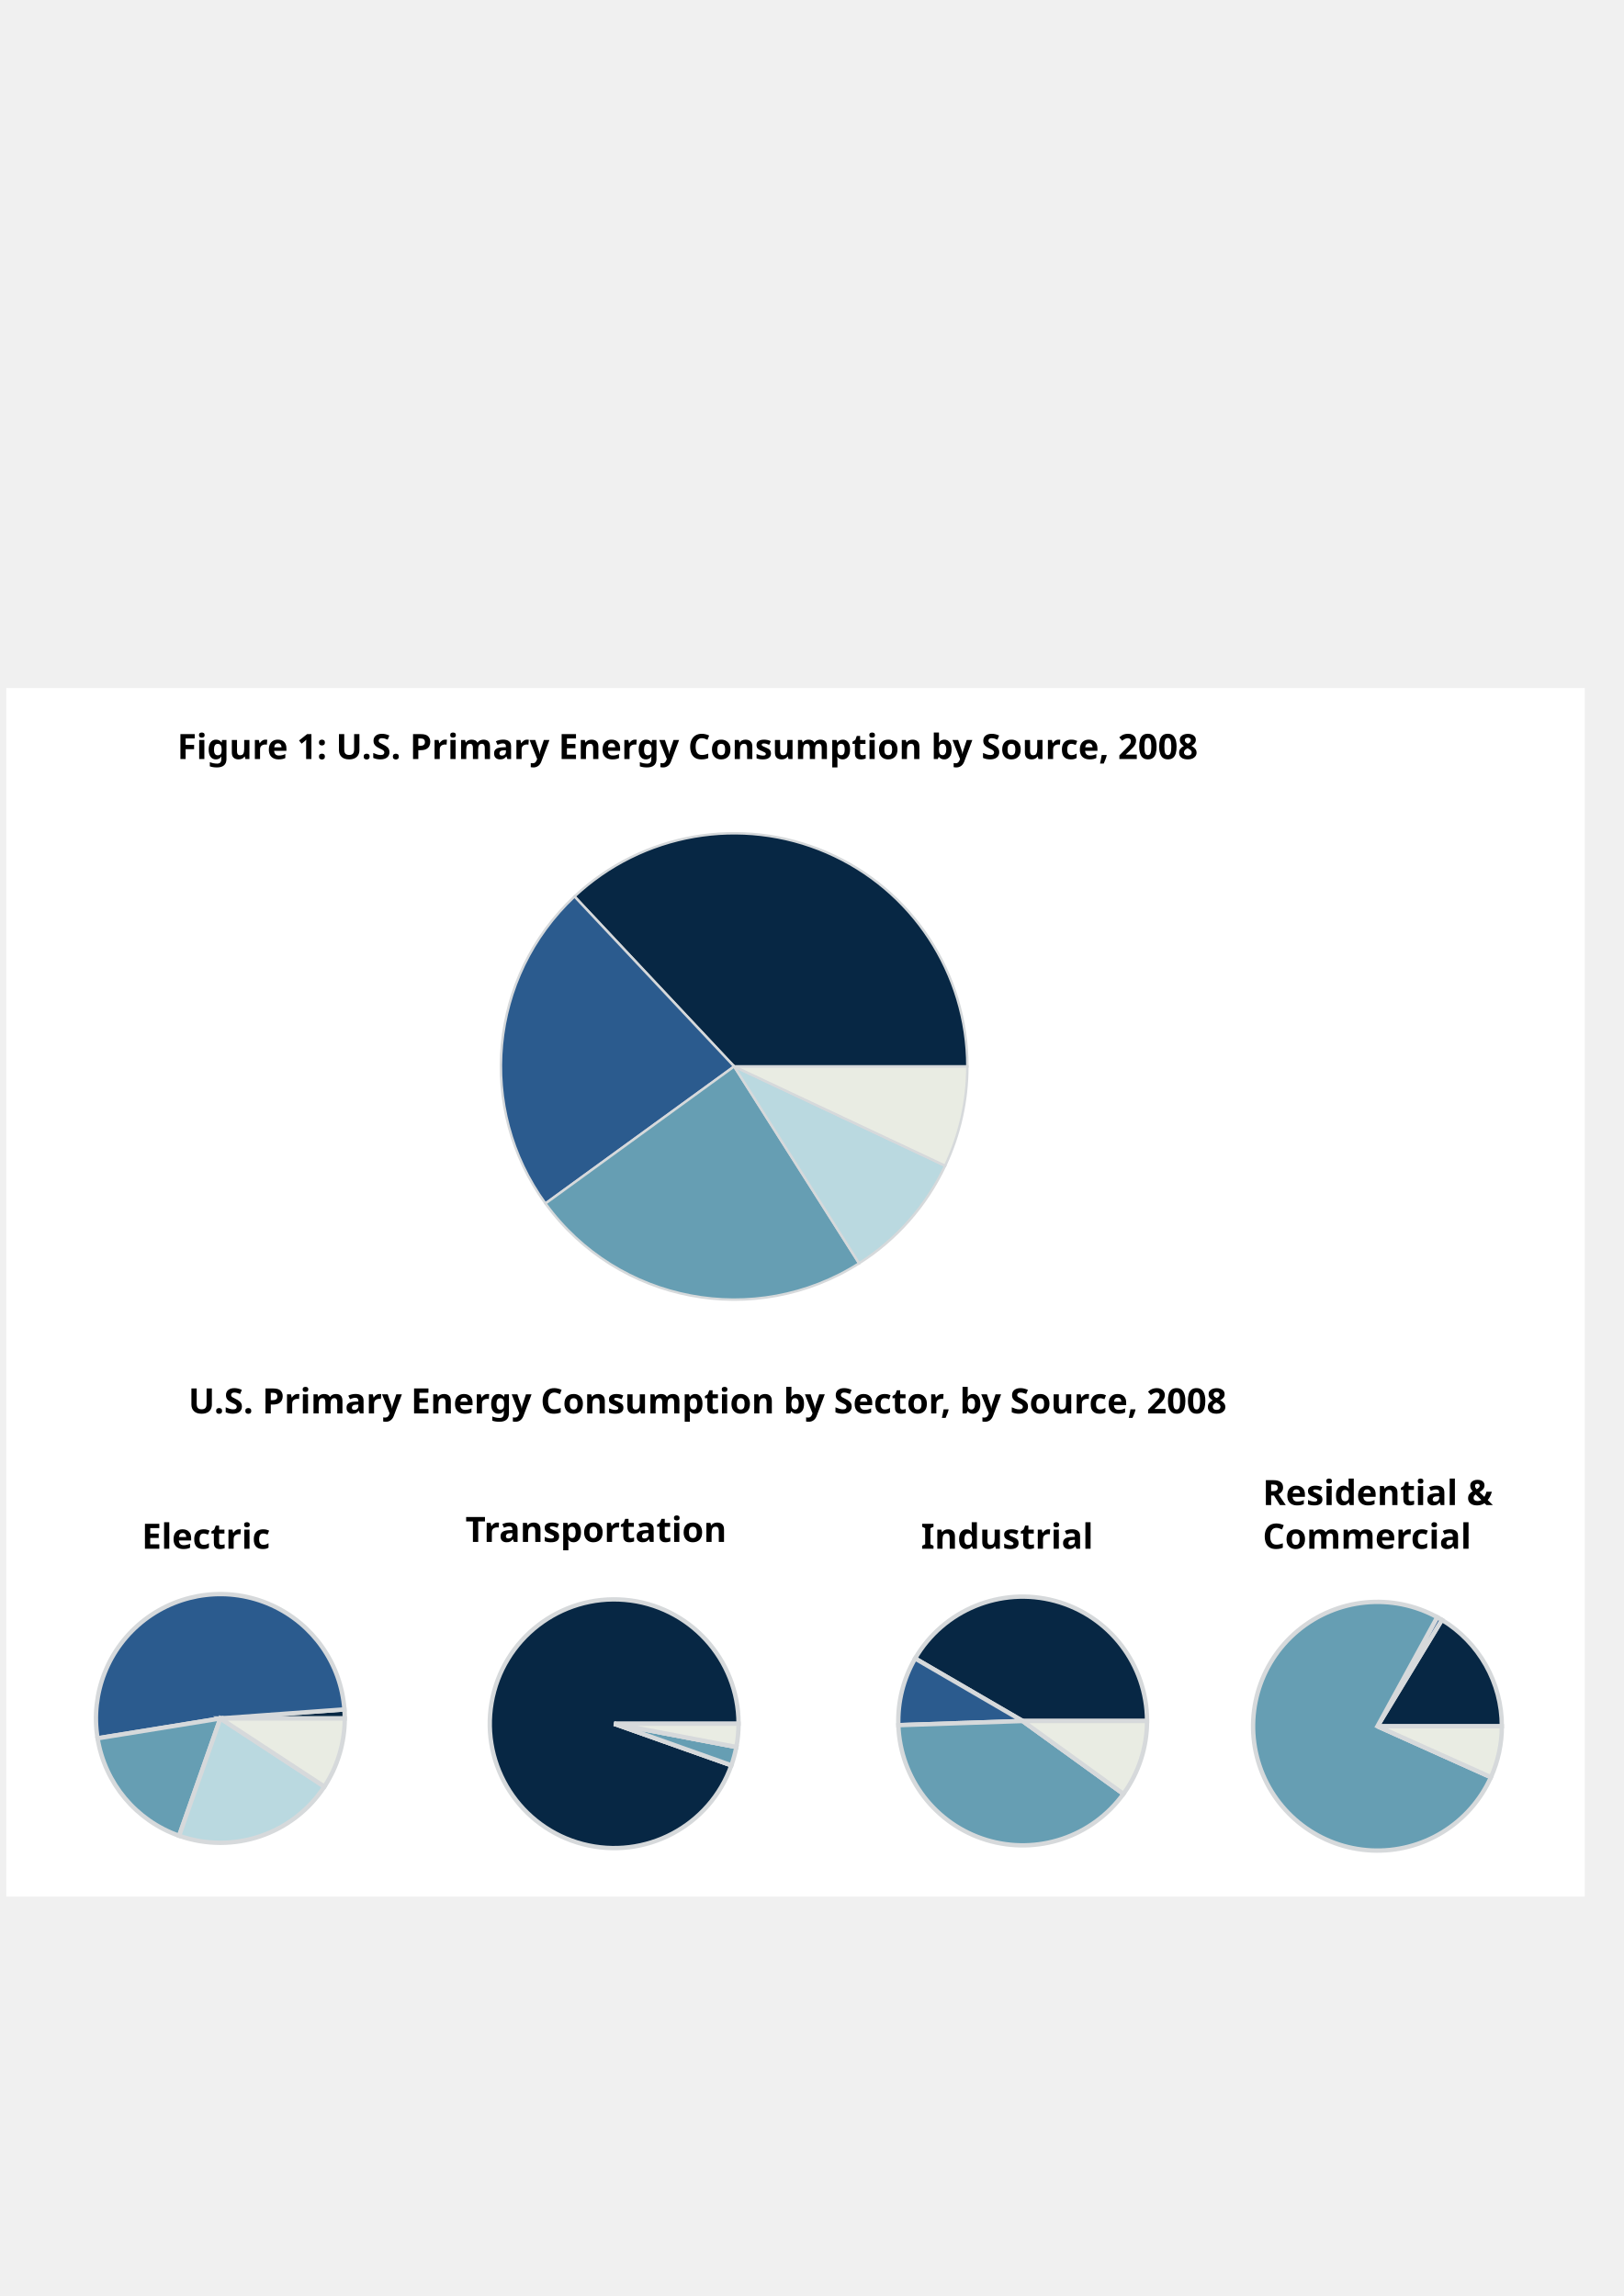
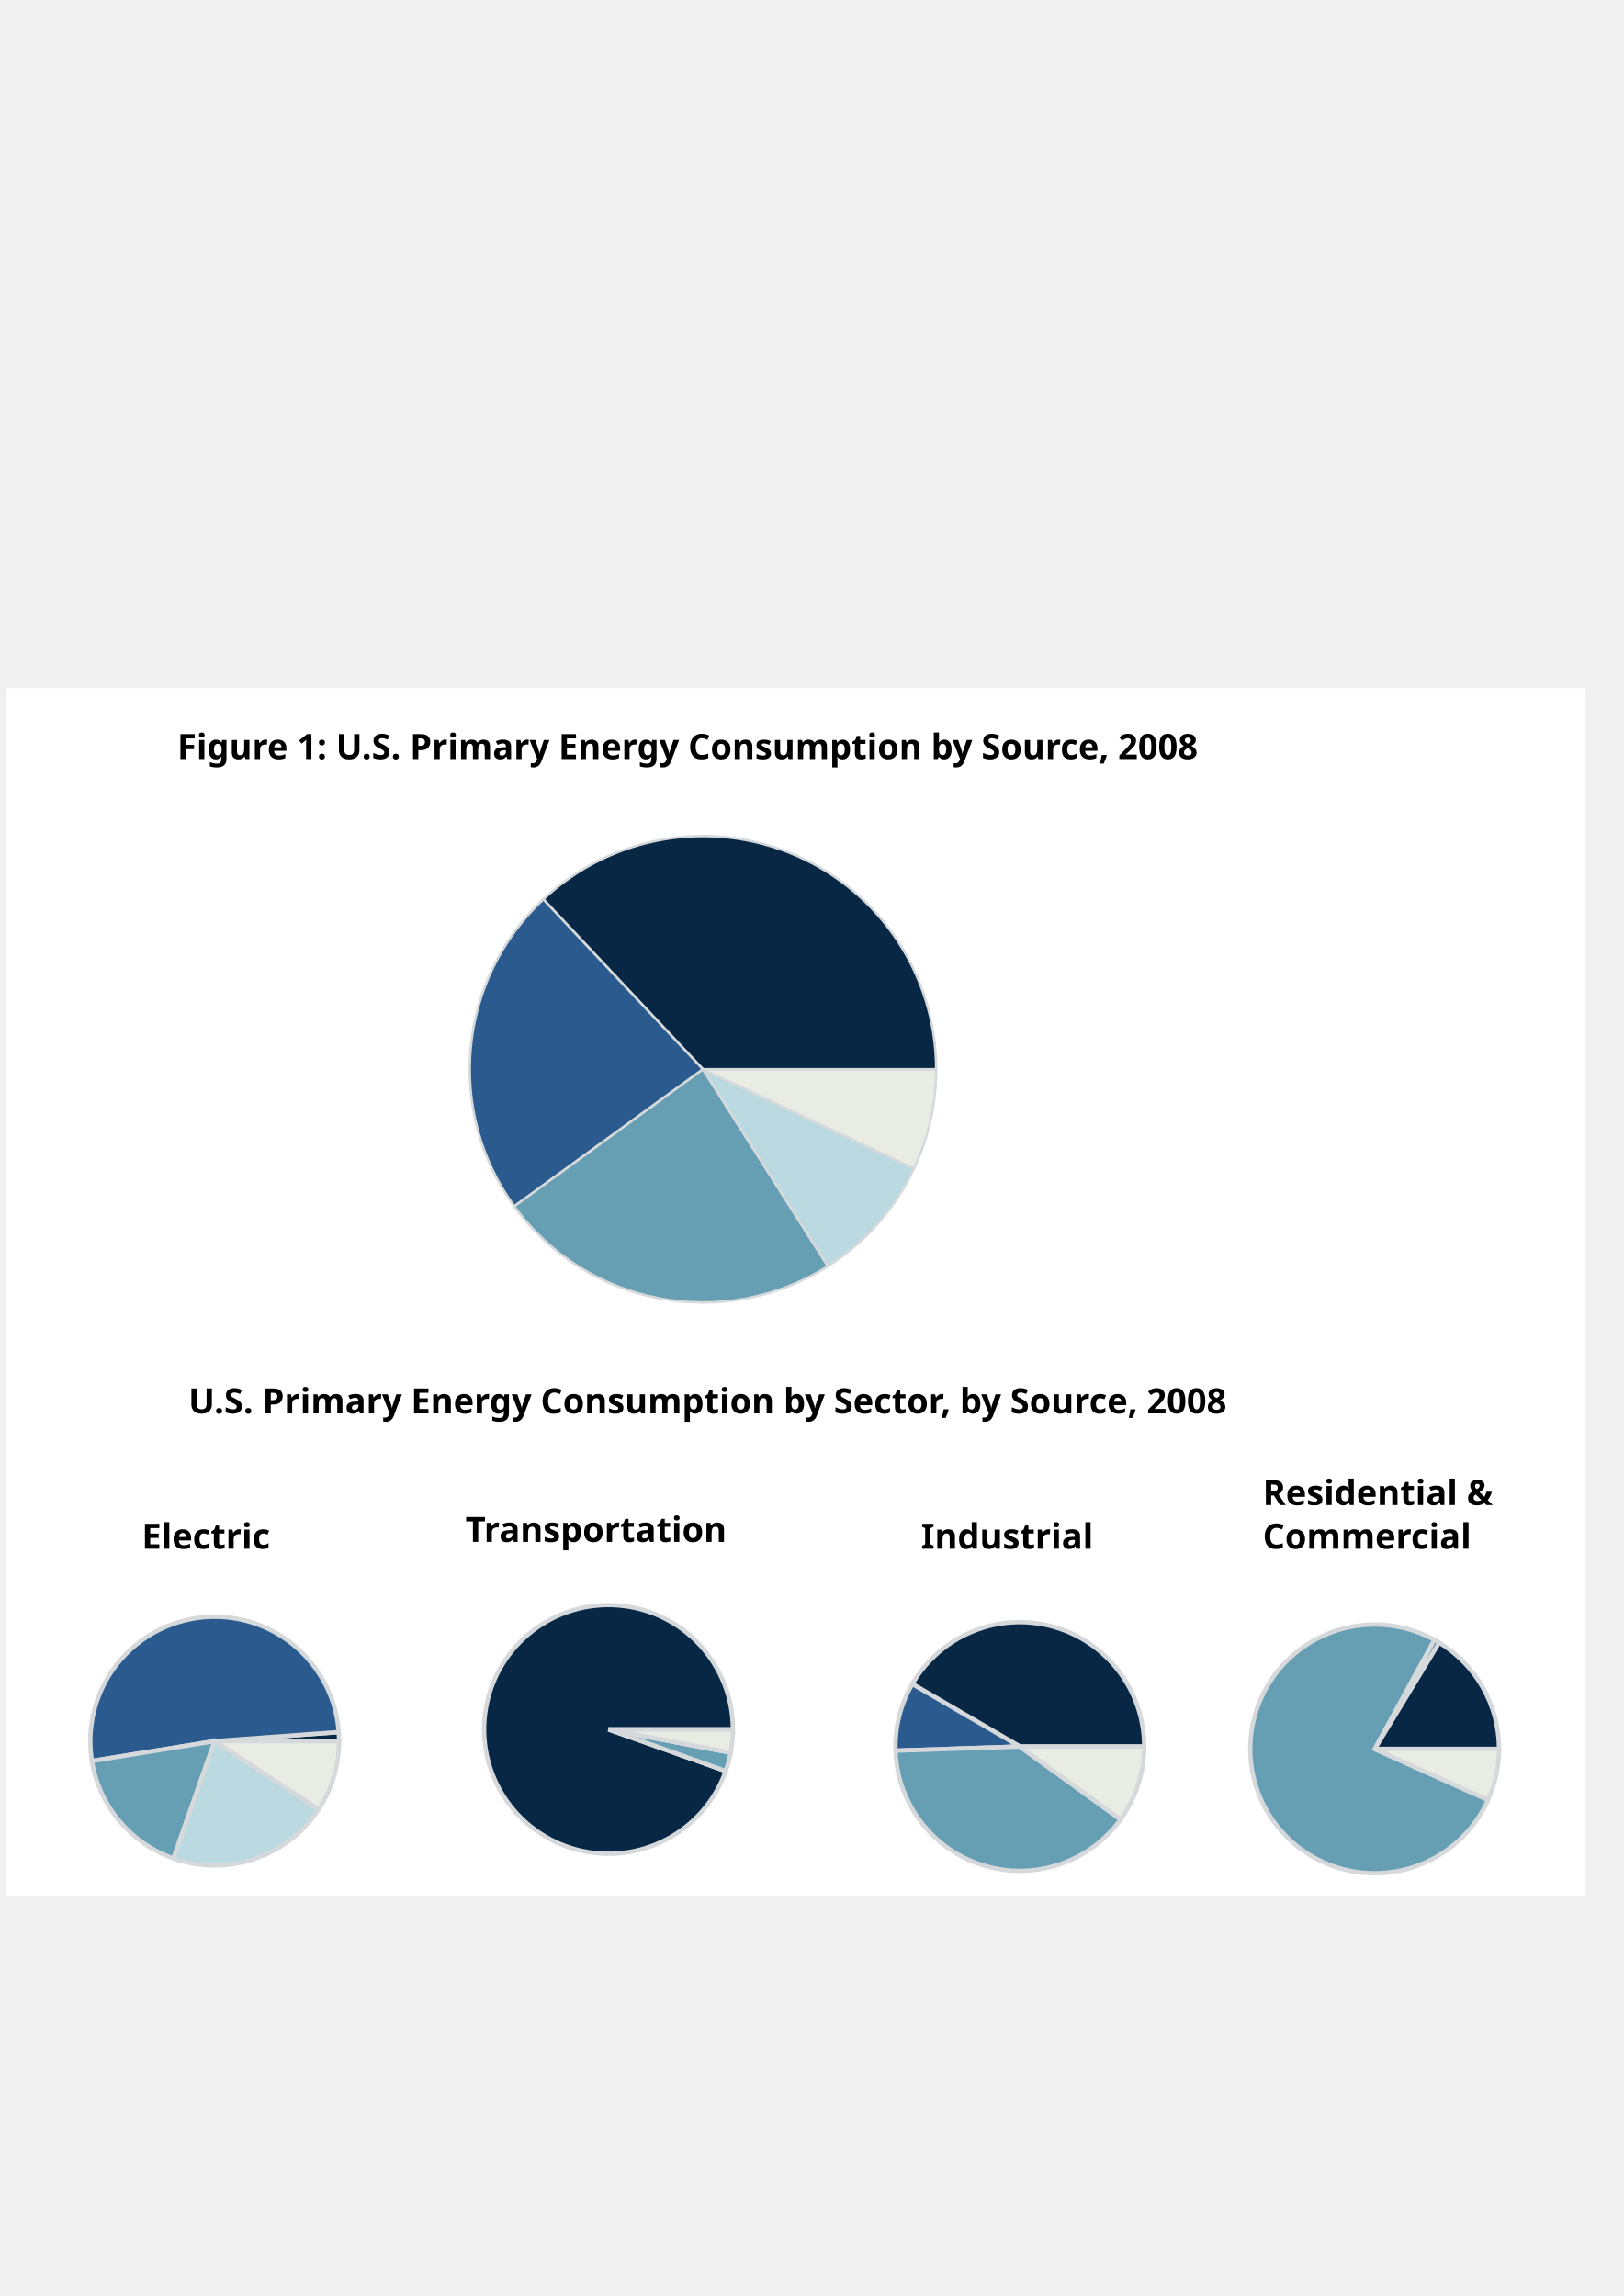
<svg xmlns="http://www.w3.org/2000/svg" width="744.094" height="1052.362" id="svg2864" version="1.1">
  <defs id="defs2866">
    </defs>
  <g id="layer1">
    <rect style="fill:#ffffff;fill-opacity:1;stroke:none" id="rect3621" width="723.374" height="553.905" x="2.891" y="315.37" />
    <text xml:space="preserve" style="font-size:16px;font-style:normal;font-weight:normal;fill:#000000;fill-opacity:1;stroke:none;font-family:sans;-inkscape-font-specification:sans" x="19.395" y="678.152" id="text3054">
      <tspan y="678.152" x="19.395" id="tspan3056" />
    </text>
    <text xml:space="preserve" style="font-size:16px;font-style:normal;font-weight:bold;fill:#000000;fill-opacity:1;stroke:none;font-family:sans;-inkscape-font-specification:Bitstream Charter Bold" x="86.358" y="647.818" id="text3058">
      <tspan id="tspan3060" x="86.358" y="647.818">U.S. Primary Energy Consumption by Sector, by Source, 2008</tspan>
    </text>
    <text xml:space="preserve" style="font-size:16px;font-style:normal;font-weight:bold;fill:#000000;fill-opacity:1;stroke:none;font-family:sans;-inkscape-font-specification:Bitstream Charter Bold" x="64.989" y="709.846" id="text3062">
      <tspan id="tspan3064" x="64.989" y="709.846">Electric </tspan>
    </text>
    <text xml:space="preserve" style="font-size:16px;font-style:normal;font-weight:bold;fill:#000000;fill-opacity:1;stroke:none;font-family:sans;-inkscape-font-specification:Bitstream Charter Bold" x="213.308" y="706.745" id="text3213">
      <tspan id="tspan3215" x="213.308" y="706.745">Transportation</tspan>
    </text>
    <flowRoot xml:space="preserve" id="flowRoot3364" style="font-size:16px;font-style:normal;font-weight:bold;fill:#000000;fill-opacity:1;stroke:none;font-family:sans;-inkscape-font-specification:Bitstream Charter Bold" transform="translate(-14.89064,194.361)">
      <flowRegion id="flowRegion3366">
        <rect id="rect3368" width="150.333" height="37.179" x="173.772" y="514.883" />
      </flowRegion>
      <flowPara id="flowPara3370" />
    </flowRoot>
    <text xml:space="preserve" style="font-size:16px;font-style:normal;font-weight:bold;fill:#000000;fill-opacity:1;stroke:none;font-family:sans;-inkscape-font-specification:Bitstream Charter Bold" x="422.073" y="709.846" id="text3372">
      <tspan x="422.073" y="709.846" id="tspan3376">Industrial</tspan>
    </text>
    <text xml:space="preserve" style="font-size:16px;font-style:normal;font-weight:bold;fill:#000000;fill-opacity:1;stroke:none;font-family:sans;-inkscape-font-specification:Bitstream Charter Bold" x="578.672" y="689.846" id="text3527">
      <tspan id="tspan3529" x="578.672" y="689.846">Residential &amp;</tspan>
      <tspan x="578.672" y="709.846" id="tspan3531">Commercial</tspan>
    </text>
-     <g transform="translate(40.9846,727.6431)" id="g2894-7">
+     <g transform="translate(38.38617,738.0368)" id="g2894-7">
      <rect style="fill:#ffffff" height="120" width="120" x="0" y="0" id="rect2854-5" />
      <text style="font-size:12px;font-weight:bold;text-anchor:start;fill:#58595b;font-family:sans-serif" class="pie-label-right" x="123" y="62" id="text2856-3">
        <tspan dy="0" x="123.962" id="tspan2858-8">1%</tspan>
      </text>
      <path style="fill:#072744;stroke:#d6d9db;stroke-width:2" class="slice-1" d="m 60,60 57,0 a 57,57 0 0 0 -0.151,-4.144 z" id="path2860-8" />
      <text class="pie-label-left" x="11.305" y="18.915" id="text2862-3" style="font-size:12px;font-weight:bold;text-anchor:end;fill:#58595b;font-family:sans-serif">
        <tspan dy="0" x="11.673" id="tspan2864-1">51%</tspan>
      </text>
      <path style="fill:#2b5b8e;stroke:#d6d9db;stroke-width:2" class="slice-2" d="m 60,60 56.849,-4.144 A 57,57 0 1 0 3.732,69.107 z" id="path2866-8" />
      <text style="font-size:12px;font-weight:bold;text-anchor:end;fill:#58595b;font-family:sans-serif" class="pie-label-left" x="9" y="106" id="text2868-9">
        <tspan dy="0" x="9.281" id="tspan2870-6">17%</tspan>
      </text>
      <path style="fill:#669eb3;stroke:#d6d9db;stroke-width:2" class="slice-3" d="M 60,60 3.732,69.107 A 57,57 0 0 0 41.1,113.775 z" id="path2872-4" />
      <text class="pie-label-right" x="102.915" y="111.814" id="text2874-3" style="font-size:12px;font-weight:bold;text-anchor:start;fill:#58595b;font-family:sans-serif">
        <tspan dy="0" x="103.193" id="tspan2876-3">21%</tspan>
      </text>
      <path style="fill:#bad9e0;stroke:#d6d9db;stroke-width:2" class="slice-4" d="M 60,60 41.1,113.775 A 57,57 0 0 0 107.68,91.235 z" id="path2878-3" />
      <text style="font-size:12px;font-weight:bold;text-anchor:start;fill:#58595b;font-family:sans-serif" class="pie-label-right" x="121" y="86" id="text2880-8">
        <tspan dy="0" x="121.62" id="tspan2882-6">9%</tspan>
      </text>
      <path style="fill:#e9ece3;stroke:#d6d9db;stroke-width:2" class="slice-5" d="m 60,60 47.68,31.235 A 57,57 0 0 0 117,60 z" id="path2884-0" />
    </g>
-     <g id="g3411" transform="translate(221.457,730.0678)">
+     <g id="g3411" transform="translate(218.8586,732.6662)">
      <rect id="rect3369" y="0" x="0" width="120" height="120" style="fill:#ffffff" />
      <text id="text3371" y="13" x="23" class="pie-label-left" style="font-size:12px;font-weight:bold;text-anchor:end;fill:#58595b;font-family:sans-serif">
        <tspan id="tspan3373" x="22.825" dy="0">95%</tspan>
      </text>
      <path id="path3375" d="m 60,60 57,0 a 57,57 0 1 0 -3.278,19.05 z" class="slice-1" style="fill:#072744;stroke:#d6d9db;stroke-width:2" />
      <path id="path3381" d="m 60,60 53.722,19.05 a 0,0 0 0 0 0,0 z" class="slice-2" style="fill:#2b5b8e;stroke:#d6d9db;stroke-width:2" />
      <text id="text3383" y="84" x="122" class="pie-label-right" style="font-size:12px;font-weight:bold;text-anchor:start;fill:#58595b;font-family:sans-serif">
        <tspan id="tspan3385" x="122.02" dy="0">2%</tspan>
      </text>
      <path id="path3387" d="m 60,60 53.722,19.05 a 57,57 0 0 0 2.273,-8.398 z" class="slice-3" style="fill:#669eb3;stroke:#d6d9db;stroke-width:2" />
      <path id="path3393" d="m 60,60 55.996,10.652 a 0,0 0 0 0 0,0 z" class="slice-4" style="fill:#bad9e0;stroke:#d6d9db;stroke-width:2" />
      <text id="text3395" y="67" x="123" class="pie-label-right" style="font-size:12px;font-weight:bold;text-anchor:start;fill:#58595b;font-family:sans-serif">
        <tspan id="tspan3397" x="123.748" dy="0">3%</tspan>
      </text>
      <path id="path3399" d="m 60,60 55.996,10.652 A 57,57 0 0 0 117,60 z" class="slice-5" style="fill:#e9ece3;stroke:#d6d9db;stroke-width:2" />
    </g>
-     <g id="g3622" transform="translate(408.6539,728.8124)">
+     <g id="g3622" transform="translate(407.3547,740.5053)">
      <rect id="rect3580" y="0" x="0" width="120" height="120" style="fill:#ffffff" />
      <text id="text3582" y="13" x="-8" class="pie-label-right" style="font-size:12px;font-weight:bold;text-anchor:start;fill:#58595b;font-family:sans-serif">
        <tspan id="tspan3584" x="-7.161">42%</tspan>
      </text>
      <path id="path3586" d="m 60,60 57,0 A 57,57 0 0 0 10.726,31.346 z" class="slice-1" style="fill:#072744;stroke:#d6d9db;stroke-width:2" />
      <text id="text3588" y="47" x="2" class="pie-label-left" style="font-size:12px;font-weight:bold;text-anchor:end;fill:#58595b;font-family:sans-serif">
        <tspan id="tspan3590" x="1.723">9%</tspan>
      </text>
      <path id="path3592" d="M 60,60 10.726,31.346 A 57,57 0 0 0 3.032,61.918 z" class="slice-2" style="fill:#2b5b8e;stroke:#d6d9db;stroke-width:2" />
      <text id="text3594" y="114" x="23" class="pie-label-left" style="font-size:12px;font-weight:bold;text-anchor:end;fill:#58595b;font-family:sans-serif">
        <tspan id="tspan3596" x="23.36">40%</tspan>
      </text>
      <path id="path3598" d="M 60,60 3.032,61.918 A 57,57 0 0 0 106.186,93.404 z" class="slice-3" style="fill:#669eb3;stroke:#d6d9db;stroke-width:2" />
      <path id="path3604" d="m 60,60 46.186,33.404 a 0,0 0 0 0 0,0 z" class="slice-4" style="fill:#bad9e0;stroke:#d6d9db;stroke-width:2" />
      <text id="text3606" y="87" x="115" class="pie-label-right" style="font-size:12px;font-weight:bold;text-anchor:start;fill:#58595b;font-family:sans-serif">
        <tspan id="tspan3608" x="115.229" dy="0">10%</tspan>
      </text>
      <path id="path3610" d="m 60,60 46.186,33.404 A 57,57 0 0 0 117,60 z" class="slice-5" style="fill:#e9ece3;stroke:#d6d9db;stroke-width:2" />
    </g>
-     <g id="g3948" transform="translate(571.2554,731.2127)">
+     <g id="g3948" transform="translate(569.9562,741.6064)">
      <rect id="rect3906" y="0" x="0" width="120" height="120" style="fill:#ffffff" />
      <text id="text3908" y="31" x="110" class="pie-label-right" style="font-size:12px;font-weight:bold;text-anchor:start;fill:#58595b;font-family:sans-serif">
        <tspan id="tspan3910" x="110.658" dy="0">16%</tspan>
      </text>
      <path id="path3912" d="m 60,60 57,0 A 57,57 0 0 0 89.523,11.241 z" class="slice-1" style="fill:#072744;stroke:#d6d9db;stroke-width:2" />
      <text id="text3914" y="7" x="89" class="pie-label-right" style="font-size:12px;font-weight:bold;text-anchor:start;fill:#58595b;font-family:sans-serif">
        <tspan id="tspan3916" x="89.462">1%</tspan>
      </text>
      <path id="path3918" d="M 60,60 89.523,11.241 a 57,57 0 0 0 -2.136,-1.231 z" class="slice-2" style="fill:#2b5b8e;stroke:#d6d9db;stroke-width:2" />
      <text id="text3920" y="10" x="23" class="pie-label-left" style="font-size:12px;font-weight:bold;text-anchor:end;fill:#58595b;font-family:sans-serif">
        <tspan id="tspan3922" x="22.962" dy="0">76%</tspan>
      </text>
      <path id="path3924" d="M 60,60 87.387,10.01 a 57,57 0 1 0 24.613,73.336 z" class="slice-3" style="fill:#669eb3;stroke:#d6d9db;stroke-width:2" />
      <path id="path3930" d="m 60,60 52,23.346 a 0,0 0 0 0 0,0 z" class="slice-4" style="fill:#bad9e0;stroke:#d6d9db;stroke-width:2" />
      <text id="text3932" y="77" x="120" class="pie-label-right" style="font-size:12px;font-weight:bold;text-anchor:start;fill:#58595b;font-family:sans-serif">
        <tspan id="tspan3934" x="120.736">7%</tspan>
      </text>
      <path id="path3936" d="m 60,60 52,23.346 A 57,57 0 0 0 117,60 z" class="slice-5" style="fill:#e9ece3;stroke:#d6d9db;stroke-width:2" />
    </g>
-     <text class="pie-label-right" x="424.492" y="415.709" id="text8" style="font-size:12px;font-weight:bold;text-anchor:start;fill:#58595b;font-family:sans-serif">
-       <tspan dy="0" x="424.95" id="tspan10">37% - Petroleum</tspan>
-     </text>
-     <text class="pie-label-left" x="219.395" y="483.478" id="text14" style="font-size:12px;font-weight:bold;text-anchor:end;fill:#58595b;font-family:sans-serif">
-       <tspan dy="0" x="220.239" id="tspan16">23% - Coal</tspan>
-     </text>
-     <text class="pie-label-left" x="268.265" y="586.995" id="text20" style="font-size:12px;font-weight:bold;text-anchor:end;fill:#58595b;font-family:sans-serif">
-       <tspan dy="0" x="268.662" id="tspan22">24% - Natural Gas</tspan>
-     </text>
-     <text class="pie-label-right" x="427.467" y="573.399" id="text26" style="font-size:12px;font-weight:bold;text-anchor:start;fill:#58595b;font-family:sans-serif">
-       <tspan dy="0" x="427.988" id="tspan28">9% - Nuclear</tspan>
-     </text>
-     <text class="pie-label-right" x="451.817" y="516.473" id="text32" style="font-size:12px;font-weight:bold;text-anchor:start;fill:#58595b;font-family:sans-serif">
-       <tspan dy="0" x="452.242" id="tspan34">7% - Renewable</tspan>
-     </text>
-     <g id="g2946" transform="matrix(0.5625,0,0,0.5625,147.1897,274.5995)">
-       <path style="fill:#072744;stroke:#d6d9db;stroke-width:2" id="path12" d="m 336.434,380.799 190,0 A 190,190 0 0 0 206.37,242.295 z" class="slice-1" />
-       <path style="fill:#2b5b8e;stroke:#d6d9db;stroke-width:2" id="path18" d="M 336.434,380.799 206.37,242.295 a 190,190 0 0 0 -23.649,250.183 z" class="slice-2" />
-       <path style="fill:#669eb3;stroke:#d6d9db;stroke-width:2" id="path24" d="m 336.434,380.799 -153.713,111.679 a 190,190 0 0 0 255.52,48.743 z" class="slice-3" />
-       <path style="fill:#bad9e0;stroke:#d6d9db;stroke-width:2" id="path30" d="M 336.434,380.799 438.241,541.221 A 190,190 0 0 0 508.351,461.697 z" class="slice-4" />
-       <path style="fill:#e9ece3;stroke:#d6d9db;stroke-width:2" id="path36" d="M 336.434,380.799 508.351,461.697 a 190,190 0 0 0 18.083,-80.898 z" class="slice-5" />
+     <g id="g2944" transform="translate(-14.29134,1.299213)">
+       <text style="font-size:12px;font-weight:bold;text-anchor:start;fill:#58595b;font-family:sans-serif" id="text32" y="516.473" x="451.817" class="pie-label-right">
+         <tspan id="tspan34" x="452.242" dy="0">7% - Renewable</tspan>
+       </text>
+       <g id="g2928">
+         <text class="pie-label-right" x="424.492" y="415.709" id="text8" style="font-size:12px;font-weight:bold;text-anchor:start;fill:#58595b;font-family:sans-serif">
+           <tspan dy="0" x="424.95" id="tspan10">37% - Petroleum</tspan>
+         </text>
+         <text class="pie-label-left" x="219.395" y="483.478" id="text14" style="font-size:12px;font-weight:bold;text-anchor:end;fill:#58595b;font-family:sans-serif">
+           <tspan dy="0" x="220.239" id="tspan16">23% - Coal</tspan>
+         </text>
+         <text class="pie-label-left" x="268.265" y="586.995" id="text20" style="font-size:12px;font-weight:bold;text-anchor:end;fill:#58595b;font-family:sans-serif">
+           <tspan dy="0" x="268.662" id="tspan22">24% - Natural Gas</tspan>
+         </text>
+         <text class="pie-label-right" x="427.467" y="573.399" id="text26" style="font-size:12px;font-weight:bold;text-anchor:start;fill:#58595b;font-family:sans-serif">
+           <tspan dy="0" x="427.988" id="tspan28">9% - Nuclear</tspan>
+         </text>
+         <g id="g2946" transform="matrix(0.5625,0,0,0.5625,147.1897,274.5995)">
+           <path style="fill:#072744;stroke:#d6d9db;stroke-width:2" id="path12" d="m 336.434,380.799 190,0 A 190,190 0 0 0 206.37,242.295 z" class="slice-1" />
+           <path style="fill:#2b5b8e;stroke:#d6d9db;stroke-width:2" id="path18" d="M 336.434,380.799 206.37,242.295 a 190,190 0 0 0 -23.649,250.183 z" class="slice-2" />
+           <path style="fill:#669eb3;stroke:#d6d9db;stroke-width:2" id="path24" d="m 336.434,380.799 -153.713,111.679 a 190,190 0 0 0 255.52,48.743 z" class="slice-3" />
+           <path style="fill:#bad9e0;stroke:#d6d9db;stroke-width:2" id="path30" d="M 336.434,380.799 438.241,541.221 A 190,190 0 0 0 508.351,461.697 z" class="slice-4" />
+           <path style="fill:#e9ece3;stroke:#d6d9db;stroke-width:2" id="path36" d="M 336.434,380.799 508.351,461.697 a 190,190 0 0 0 18.083,-80.898 z" class="slice-5" />
+         </g>
+       </g>
    </g>
    <text xml:space="preserve" style="font-size:16px;font-style:normal;font-weight:normal;fill:#000000;fill-opacity:1;stroke:none;font-family:sans;-inkscape-font-specification:sans" x="81.242" y="347.91" id="text2850">
      <tspan id="tspan2852" x="81.242" y="347.91" style="font-weight:bold;-inkscape-font-specification:Bitstream Charter Bold">Figure 1: U.S. Primary Energy Consumption by Source, 2008</tspan>
    </text>
  </g>
  <style id="style2983" type="text/css">
		

.pie-label-left, .pie-label-right { display: none;}





.slice-10 { fill: #385a2a; stroke: #d6d9db; stroke-width:2;}

.slice-9 { fill: #66903d; stroke: #d6d9db; stroke-width:2;}

.slice-8 { fill: #c1d69f; stroke: #d6d9db; stroke-width:2;}

.slice-7 { fill: #79bcab; stroke: #d6d9db; stroke-width:2;}

.slice-6 { fill: #c2e0d5; stroke: #d6d9db; stroke-width:2;}

.slice-5 { fill: #e9ece3; stroke: #d6d9db; stroke-width:2; }

.slice-4 { fill: #bad9e0; stroke: #d6d9db; stroke-width:2;}

.slice-3 { fill: #669eb3; stroke: #d6d9db; stroke-width:2;}

.slice-2 { fill: #2b5b8e; stroke: #d6d9db; stroke-width:2;}

.slice-1{ fill: #072744; stroke: #d6d9db; stroke-width:2;}



	</style>
  <style id="style3151" type="text/css">
		

.pie-label-left, .pie-label-right { display: none;}





.slice-10 { fill: #385a2a; stroke: #d6d9db; stroke-width:2;}

.slice-9 { fill: #66903d; stroke: #d6d9db; stroke-width:2;}

.slice-8 { fill: #c1d69f; stroke: #d6d9db; stroke-width:2;}

.slice-7 { fill: #79bcab; stroke: #d6d9db; stroke-width:2;}

.slice-6 { fill: #c2e0d5; stroke: #d6d9db; stroke-width:2;}

.slice-5 { fill: #e9ece3; stroke: #d6d9db; stroke-width:2; }

.slice-4 { fill: #bad9e0; stroke: #d6d9db; stroke-width:2;}

.slice-3 { fill: #669eb3; stroke: #d6d9db; stroke-width:2;}

.slice-2 { fill: #2b5b8e; stroke: #d6d9db; stroke-width:2;}

.slice-1{ fill: #072744; stroke: #d6d9db; stroke-width:2;}



	</style>
  <style id="style3302" type="text/css">
		

.pie-label-left, .pie-label-right { display: none;}





.slice-10 { fill: #385a2a; stroke: #d6d9db; stroke-width:2;}

.slice-9 { fill: #66903d; stroke: #d6d9db; stroke-width:2;}

.slice-8 { fill: #c1d69f; stroke: #d6d9db; stroke-width:2;}

.slice-7 { fill: #79bcab; stroke: #d6d9db; stroke-width:2;}

.slice-6 { fill: #c2e0d5; stroke: #d6d9db; stroke-width:2;}

.slice-5 { fill: #e9ece3; stroke: #d6d9db; stroke-width:2; }

.slice-4 { fill: #bad9e0; stroke: #d6d9db; stroke-width:2;}

.slice-3 { fill: #669eb3; stroke: #d6d9db; stroke-width:2;}

.slice-2 { fill: #2b5b8e; stroke: #d6d9db; stroke-width:2;}

.slice-1{ fill: #072744; stroke: #d6d9db; stroke-width:2;}



	</style>
  <style id="style3465" type="text/css">
		

.pie-label-left, .pie-label-right { display: none;}





.slice-10 { fill: #385a2a; stroke: #d6d9db; stroke-width:2;}

.slice-9 { fill: #66903d; stroke: #d6d9db; stroke-width:2;}

.slice-8 { fill: #c1d69f; stroke: #d6d9db; stroke-width:2;}

.slice-7 { fill: #79bcab; stroke: #d6d9db; stroke-width:2;}

.slice-6 { fill: #c2e0d5; stroke: #d6d9db; stroke-width:2;}

.slice-5 { fill: #e9ece3; stroke: #d6d9db; stroke-width:2; }

.slice-4 { fill: #bad9e0; stroke: #d6d9db; stroke-width:2;}

.slice-3 { fill: #669eb3; stroke: #d6d9db; stroke-width:2;}

.slice-2 { fill: #2b5b8e; stroke: #d6d9db; stroke-width:2;}

.slice-1{ fill: #072744; stroke: #d6d9db; stroke-width:2;}



	</style>
  <style id="style2852" type="text/css">
		.slice-10 { fill: #385a2a; stroke: #d6d9db; stroke-width:2;}

.slice-9 { fill: #66903d; stroke: #d6d9db; stroke-width:2;}

.slice-8 { fill: #c1d69f; stroke: #d6d9db; stroke-width:2;}

.slice-7 { fill: #79bcab; stroke: #d6d9db; stroke-width:2;}

.slice-6 { fill: #c2e0d5; stroke: #d6d9db; stroke-width:2;}

.slice-5 { fill: #e9ece3; stroke: #d6d9db; stroke-width:2; }

.slice-4 { fill: #bad9e0; stroke: #d6d9db; stroke-width:2;}

.slice-3 { fill: #669eb3; stroke: #d6d9db; stroke-width:2;}

.slice-2 { fill: #2b5b8e; stroke: #d6d9db; stroke-width:2;}

.slice-1{ fill: #072744; stroke: #d6d9db; stroke-width:2;}



.pie-label-right {font-family: sans-serif; font-size: 12px; font-weight: bold; fill: #58595b; text-anchor:start;}

.pie-label-left {font-family:sans-serif; font-size: 12px; font-weight: bold; fill: #58595b; text-anchor:end;}







	</style>
  <style id="style3367" type="text/css">
		.slice-10 { fill: #385a2a; stroke: #d6d9db; stroke-width:2;}

.slice-9 { fill: #66903d; stroke: #d6d9db; stroke-width:2;}

.slice-8 { fill: #c1d69f; stroke: #d6d9db; stroke-width:2;}

.slice-7 { fill: #79bcab; stroke: #d6d9db; stroke-width:2;}

.slice-6 { fill: #c2e0d5; stroke: #d6d9db; stroke-width:2;}

.slice-5 { fill: #e9ece3; stroke: #d6d9db; stroke-width:2; }

.slice-4 { fill: #bad9e0; stroke: #d6d9db; stroke-width:2;}

.slice-3 { fill: #669eb3; stroke: #d6d9db; stroke-width:2;}

.slice-2 { fill: #2b5b8e; stroke: #d6d9db; stroke-width:2;}

.slice-1{ fill: #072744; stroke: #d6d9db; stroke-width:2;}



.pie-label-right {font-family: sans-serif; font-size: 12px; font-weight: bold; fill: #58595b; text-anchor:start;}

.pie-label-left {font-family:sans-serif; font-size: 12px; font-weight: bold; fill: #58595b; text-anchor:end;}







	</style>
  <style id="style3578" type="text/css">
		.slice-10 { fill: #385a2a; stroke: #d6d9db; stroke-width:2;}

.slice-9 { fill: #66903d; stroke: #d6d9db; stroke-width:2;}

.slice-8 { fill: #c1d69f; stroke: #d6d9db; stroke-width:2;}

.slice-7 { fill: #79bcab; stroke: #d6d9db; stroke-width:2;}

.slice-6 { fill: #c2e0d5; stroke: #d6d9db; stroke-width:2;}

.slice-5 { fill: #e9ece3; stroke: #d6d9db; stroke-width:2; }

.slice-4 { fill: #bad9e0; stroke: #d6d9db; stroke-width:2;}

.slice-3 { fill: #669eb3; stroke: #d6d9db; stroke-width:2;}

.slice-2 { fill: #2b5b8e; stroke: #d6d9db; stroke-width:2;}

.slice-1{ fill: #072744; stroke: #d6d9db; stroke-width:2;}



.pie-label-right {font-family: sans-serif; font-size: 12px; font-weight: bold; fill: #58595b; text-anchor:start;}

.pie-label-left {font-family:sans-serif; font-size: 12px; font-weight: bold; fill: #58595b; text-anchor:end;}







	</style>
  <style id="style3904" type="text/css">
		.slice-10 { fill: #385a2a; stroke: #d6d9db; stroke-width:2;}

.slice-9 { fill: #66903d; stroke: #d6d9db; stroke-width:2;}

.slice-8 { fill: #c1d69f; stroke: #d6d9db; stroke-width:2;}

.slice-7 { fill: #79bcab; stroke: #d6d9db; stroke-width:2;}

.slice-6 { fill: #c2e0d5; stroke: #d6d9db; stroke-width:2;}

.slice-5 { fill: #e9ece3; stroke: #d6d9db; stroke-width:2; }

.slice-4 { fill: #bad9e0; stroke: #d6d9db; stroke-width:2;}

.slice-3 { fill: #669eb3; stroke: #d6d9db; stroke-width:2;}

.slice-2 { fill: #2b5b8e; stroke: #d6d9db; stroke-width:2;}

.slice-1{ fill: #072744; stroke: #d6d9db; stroke-width:2;}



.pie-label-right {font-family: sans-serif; font-size: 12px; font-weight: bold; fill: #58595b; text-anchor:start;}

.pie-label-left {font-family:sans-serif; font-size: 12px; font-weight: bold; fill: #58595b; text-anchor:end;}







	</style>
</svg>
